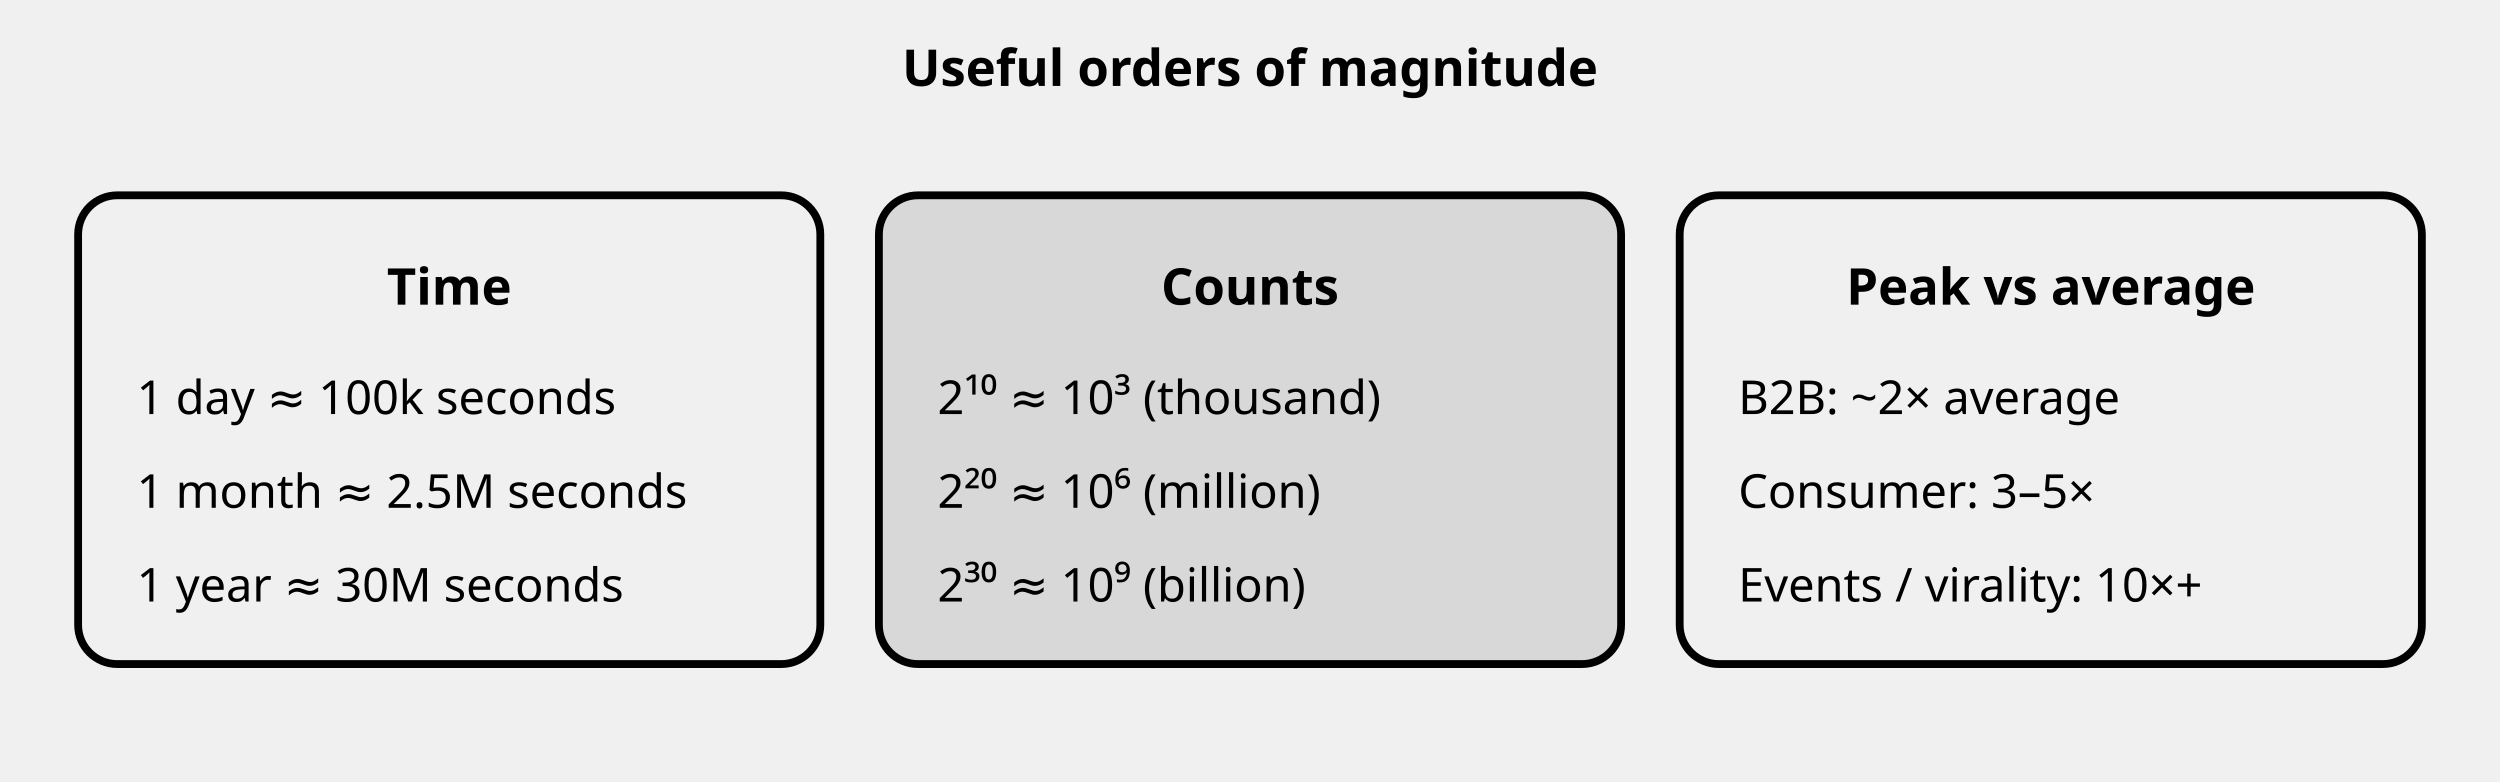
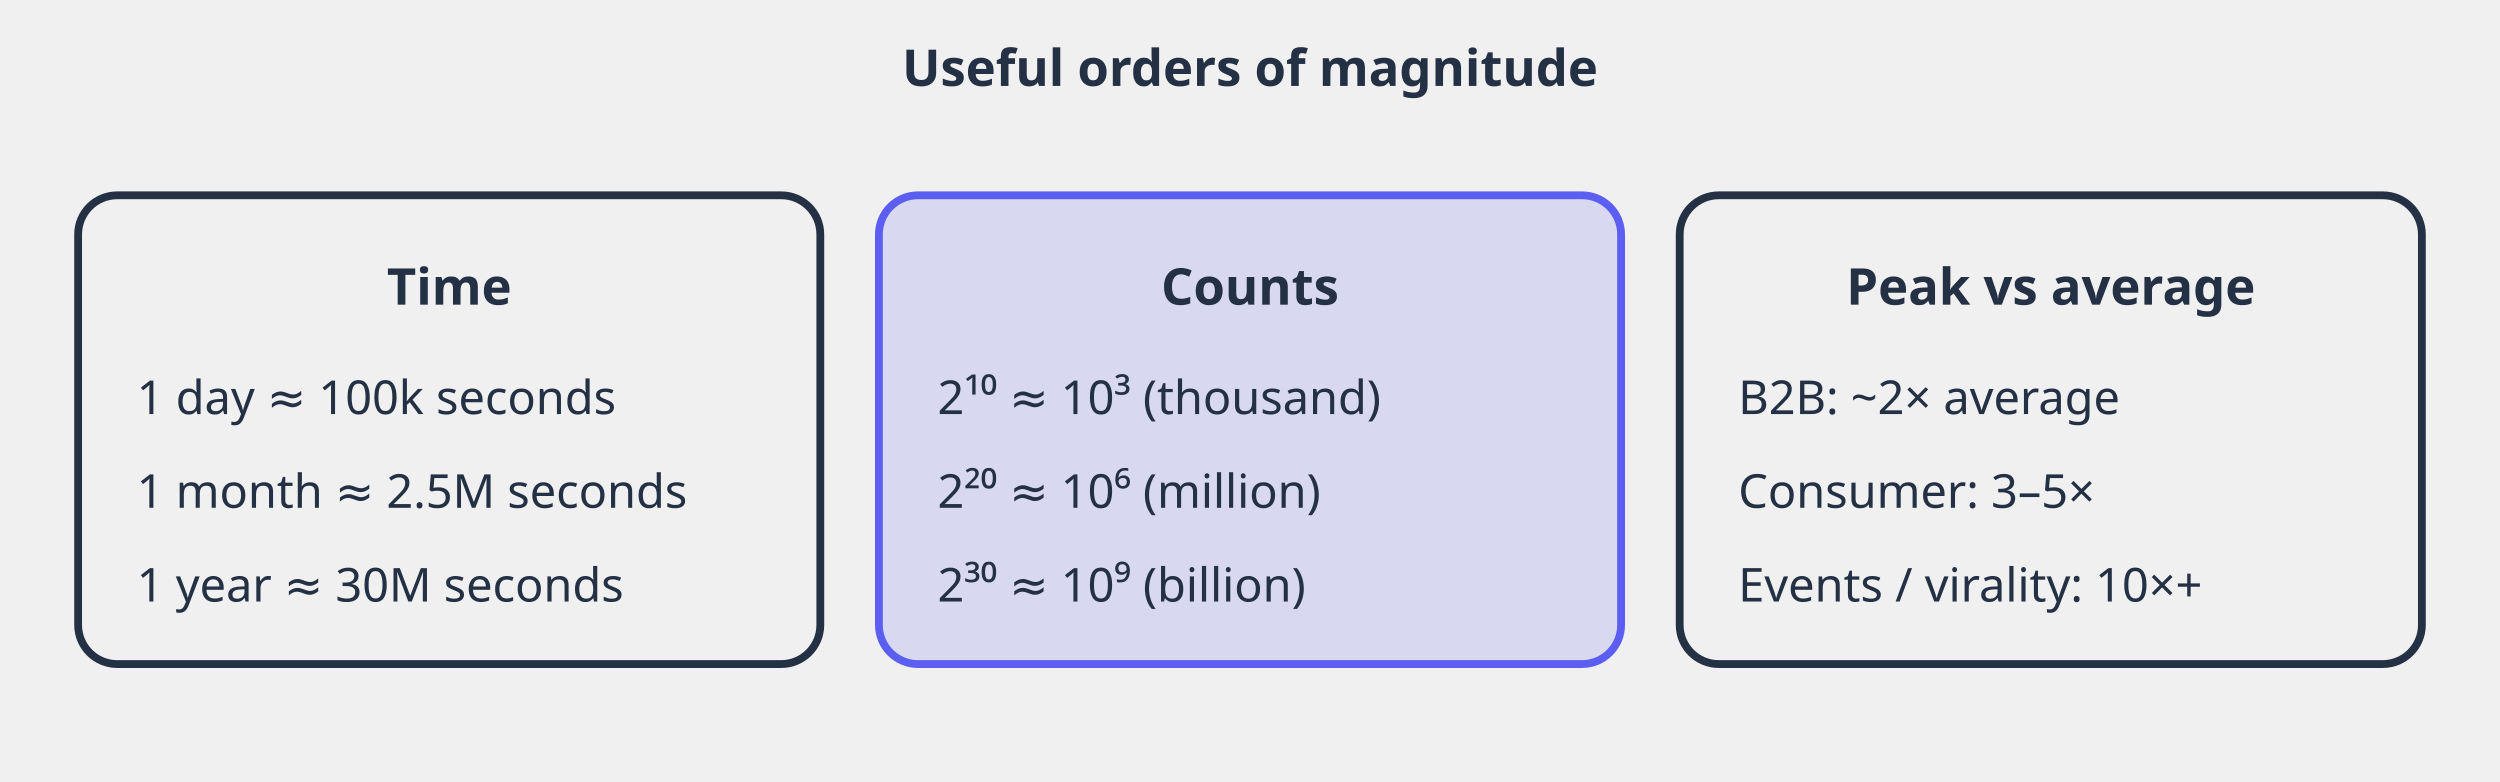
- <svg xmlns="http://www.w3.org/2000/svg" viewBox="0 0 640 200" role="img" aria-label="Orders of magnitude in seconds and counts" style="max-width:100%;height:auto;margin:1.5rem auto;display:block;font:13px/1.3 ui-sans-serif,system-ui,sans-serif;color:inherit;">
+ <svg xmlns="http://www.w3.org/2000/svg" viewBox="0 0 640 200" role="img" aria-label="Orders of magnitude in seconds and counts" style="max-width:100%;height:auto;margin:1.5rem auto;display:block;font:13px/1.3 ui-sans-serif,system-ui,sans-serif;">
+   <style>
+     svg{color:#243044;}
+     .flow{stroke:#0d96a3;}
+     .flowfill{fill:#0d96a3;}
+     .hl{fill:#5b5ef0;fill-opacity:.16;stroke:#5b5ef0;}
+     .hl-solid{fill:#5b5ef0;stroke:#5b5ef0;}
+     .on-hl{fill:#ffffff;}
+     .step{fill:#64748b;stroke:#64748b;}
+   </style>
  <text x="320" y="22" text-anchor="middle" fill="currentColor" font-weight="600">Useful orders of magnitude</text>
  <g transform="translate(20,50)">
    <rect width="190" height="120" rx="10" fill="none" stroke="currentColor" stroke-width="2" />
    <text x="95" y="28" text-anchor="middle" fill="currentColor" font-weight="600">Time</text>
    <g font-size="12" fill="currentColor">
      <text x="15" y="56">1 day ≈ 100k seconds</text>
      <text x="15" y="80">1 month ≈ 2.5M seconds</text>
      <text x="15" y="104">1 year ≈ 30M seconds</text>
    </g>
  </g>
  <g transform="translate(225,50)">
-     <rect width="190" height="120" rx="10" fill="currentColor" fill-opacity="0.1" stroke="currentColor" stroke-width="2" />
+     <rect class="hl" width="190" height="120" rx="10" fill="currentColor" fill-opacity="0.1" stroke="currentColor" stroke-width="2" />
    <text x="95" y="28" text-anchor="middle" fill="currentColor" font-weight="600">Counts</text>
    <g font-size="12" fill="currentColor">
      <text x="15" y="56">2¹⁰ ≈ 10³ (thousand)</text>
      <text x="15" y="80">2²⁰ ≈ 10⁶ (million)</text>
      <text x="15" y="104">2³⁰ ≈ 10⁹ (billion)</text>
    </g>
  </g>
  <g transform="translate(430,50)">
    <rect width="190" height="120" rx="10" fill="none" stroke="currentColor" stroke-width="2" />
    <text x="95" y="28" text-anchor="middle" fill="currentColor" font-weight="600">Peak vs average</text>
    <g font-size="12" fill="currentColor">
      <text x="15" y="56">B2B: ~2× average</text>
      <text x="15" y="80">Consumer: 3–5×</text>
      <text x="15" y="104">Events / virality: 10×+</text>
    </g>
  </g>
</svg>
